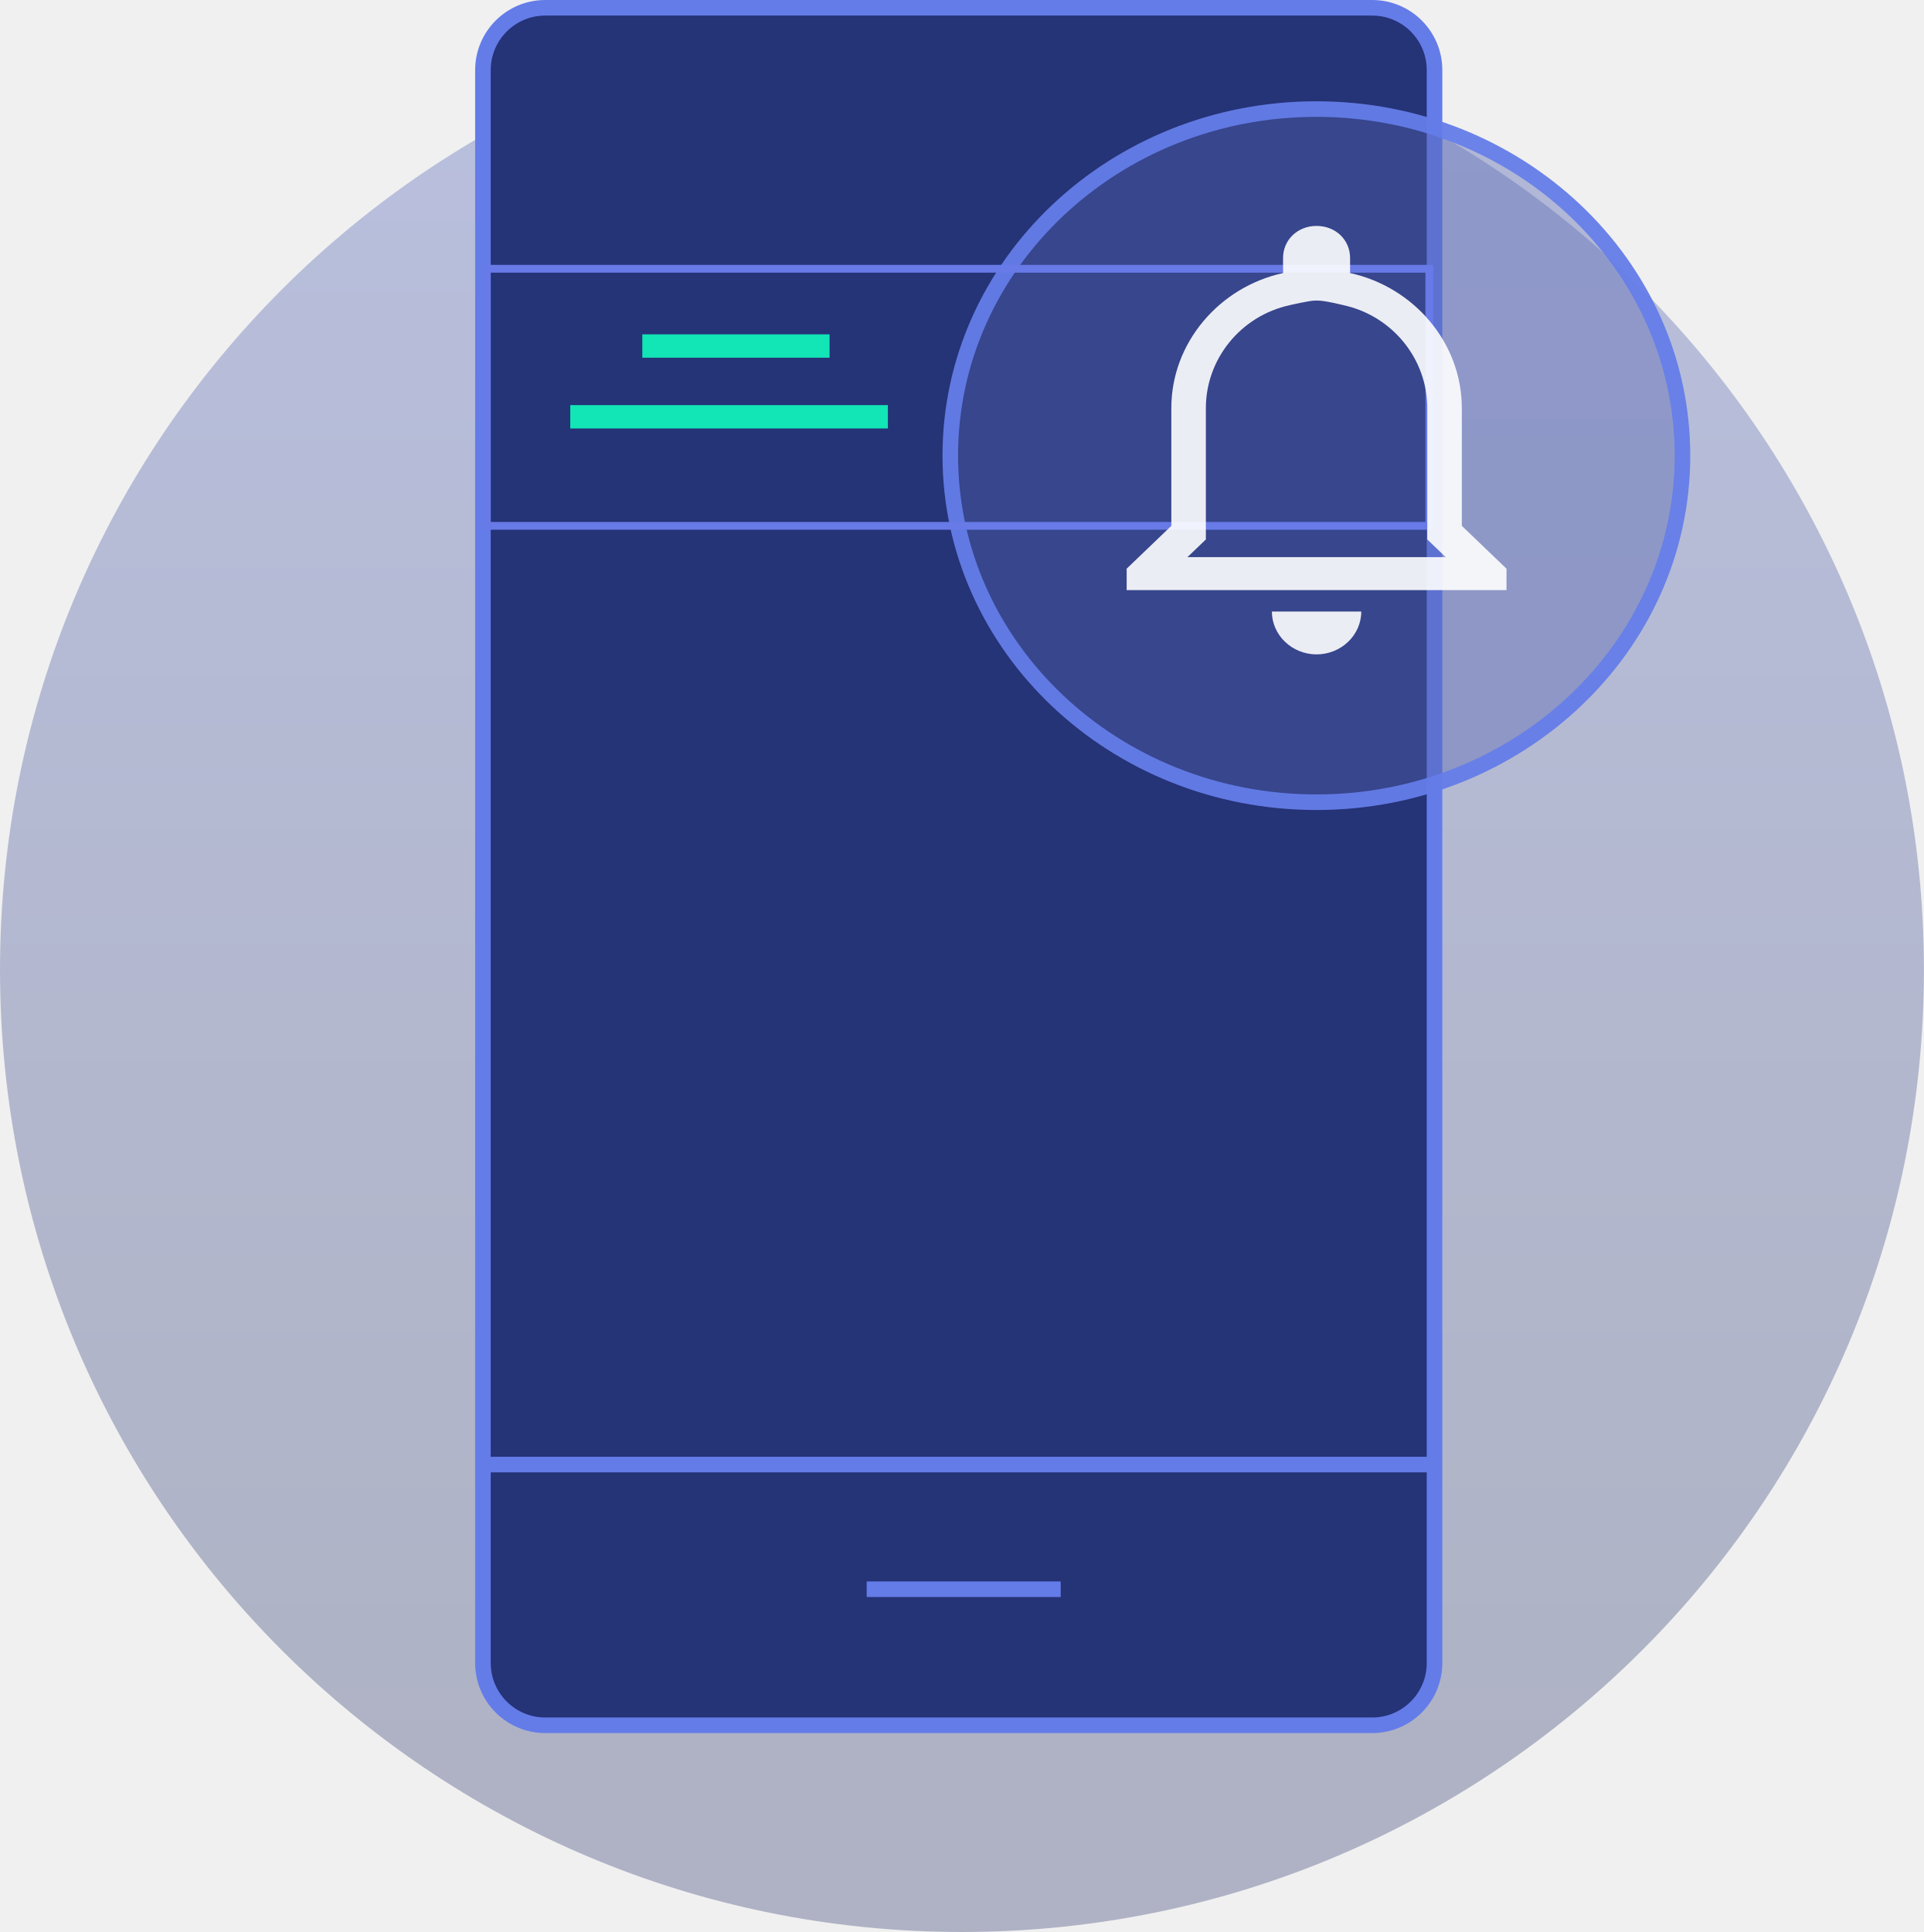
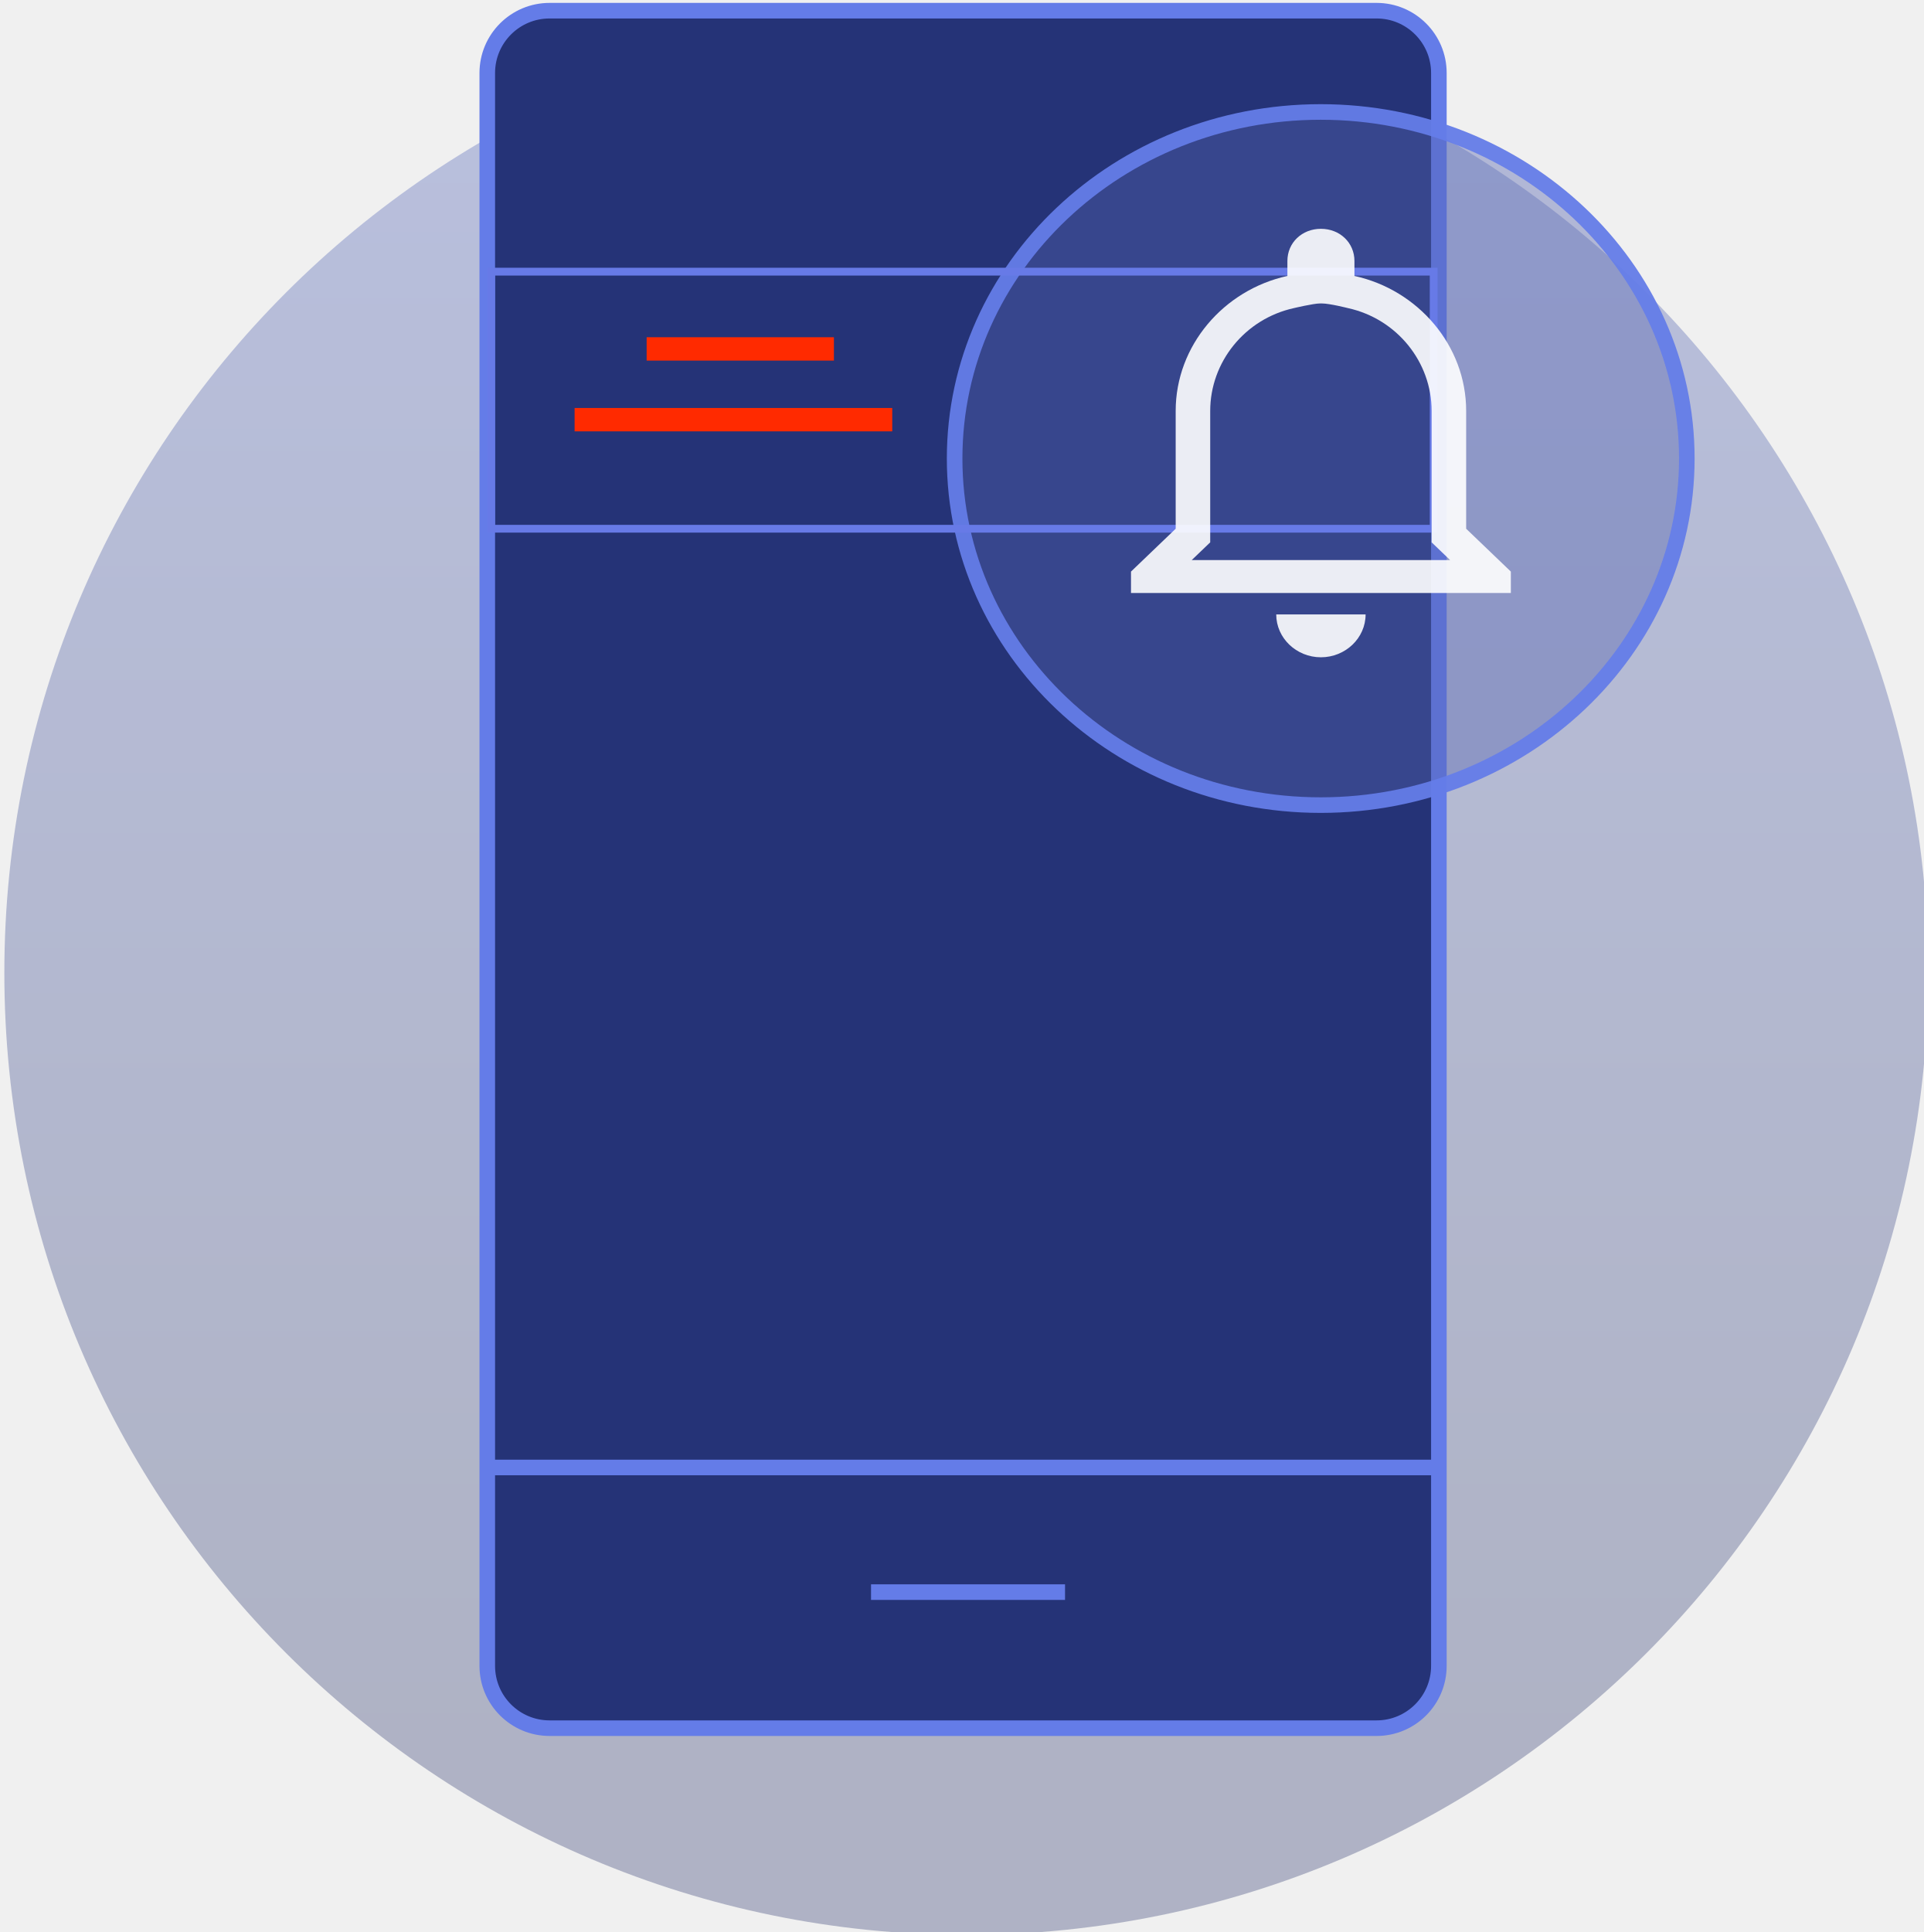
- <svg xmlns="http://www.w3.org/2000/svg" xmlns:xlink="http://www.w3.org/1999/xlink" width="247px" height="248px" viewBox="0 0 247 248" version="1.1">
-   <defs>
-     <linearGradient x1="50%" y1="0%" x2="50%" y2="89.467%" id="linearGradient-1">
-       <stop stop-color="#3950B5" offset="0%" />
-       <stop stop-color="#162360" offset="100%" />
+ <svg xmlns="http://www.w3.org/2000/svg" xmlns:xlink="http://www.w3.org/1999/xlink" width="247px" height="248px" viewBox="0 0 247 248" version="1.1" id="svg36">
+   <defs id="defs15">
+     <linearGradient x1="123.5" y1="1.4210855e-014" x2="123.5" y2="220.984" id="linearGradient-1" gradientUnits="userSpaceOnUse">
+       <stop stop-color="#3950B5" offset="0%" id="stop6" />
+       <stop stop-color="#162360" offset="100%" id="stop8" />
    </linearGradient>
    <rect id="path-2" x="0" y="0" width="122" height="34" />
    <mask id="mask-3" maskContentUnits="userSpaceOnUse" maskUnits="objectBoundingBox" x="0" y="0" width="122" height="34" fill="white">
-       <use xlink:href="#path-2" />
+       <use xlink:href="#path-2" id="use12" />
    </mask>
  </defs>
  <g id="Onboarding" stroke="none" stroke-width="1" fill="none" fill-rule="evenodd">
    <g id="0.4---Allow-Push-Notifications" transform="translate(-64, -209)">
-       <g id="Group-7" transform="translate(64, 210)">
-         <path d="M123.5,247 C191.707,247 247,191.707 247,123.5 C247,55.293 191.707,1.42108547e-14 123.5,1.42108547e-14 C55.293,1.42108547e-14 1.42108547e-14,55.293 1.42108547e-14,123.5 C1.42108547e-14,191.707 55.293,247 123.5,247 Z" id="Oval-2" fill="url(#linearGradient-1)" opacity="0.3" />
-         <g id="Phone" transform="translate(62, 0)" stroke="#647CE8" stroke-width="2">
-           <rect id="Combined-Shape" fill="#253377" x="0" y="0" width="122.169" height="220.465" rx="8" />
-           <path d="M0.636,187 L121.533,187" id="Line" stroke-linecap="square" />
-           <path d="M50.268,203 L73.174,203" id="Line" stroke-linecap="square" />
+       <g id="Group-7" transform="translate(64.5573,210.3715)">
+         <path d="M 123.5,247 C 191.707,247 247,191.707 247,123.5 247,55.293 191.707,0 123.5,0 55.293,0 0,55.293 0,123.5 0,191.707 55.293,247 123.5,247 Z" id="Oval-2" style="opacity:0.3;fill:url(#linearGradient-1)" />
+         <g id="Phone" transform="translate(62)" style="stroke:#647ce8;stroke-width:2">
+           <rect id="Combined-Shape" x="0" y="0" width="122.169" height="220.465" rx="8" style="fill:#253377" />
+           <path d="M 0.636,187 H 121.533" id="Line" style="stroke-linecap:square" />
+           <path d="M 50.268,203 H 73.174" id="path20" style="stroke-linecap:square" />
        </g>
-         <ellipse id="Oval-2" stroke="#647CE8" stroke-width="2" fill-opacity="0.419" fill="#5462B1" opacity="0.946" cx="169" cy="57.488" rx="47" ry="44.488" />
-         <g id="Group-3" transform="translate(62, 33)">
-           <path d="M12.711,19.5 L50.491,19.5" id="Line" stroke="#12E5B6" stroke-width="3" stroke-linecap="square" />
-           <path d="M21.96,10.417 L43.003,10.417" id="Line" stroke="#12E5B6" stroke-width="3" stroke-linecap="square" />
-           <use id="Rectangle-3" stroke="#677AE7" mask="url(#mask-3)" stroke-width="2" xlink:href="#path-2" />
+         <ellipse id="ellipse23" cx="169" cy="57.488" rx="47" ry="44.488" style="opacity:0.946;fill:#5462b1;fill-opacity:0.419;stroke:#647ce8;stroke-width:2" />
+         <g id="Group-3" transform="translate(62,33)" style="fill:#ff2000;fill-opacity:0">
+           <path d="M 12.711,19.5 H 50.491" id="path25" style="stroke:#ff2a00;stroke-width:3;stroke-linecap:square;fill:#ff2a00;fill-opacity:1;stroke-opacity:1" />
+           <path d="M 21.96,10.417 H 43.003" id="path27" style="stroke:#ff2a00;stroke-width:3;stroke-linecap:square;fill:#ff2000;fill-opacity:0;stroke-opacity:1" />
+           <use id="Rectangle-3" mask="url(#mask-3)" xlink:href="#path-2" style="stroke:#677ae7;stroke-width:2;fill:#ff2000;fill-opacity:0" x="0" y="0" width="100%" height="100%" />
        </g>
-         <g id="android-notifications-none" opacity="0.9" transform="translate(144.6424, 28)" fill="#FFFFFF">
-           <path d="M24.522,9.582 C25.503,9.582 27.835,10.174 27.835,10.174 C34.151,11.555 38.596,17.107 38.596,23.375 L38.596,38.5 L38.596,40.247 L39.888,41.485 L40.967,42.519 L7.8,42.519 L8.879,41.485 L10.17,40.247 L10.17,38.5 L10.17,23.375 C10.17,17.107 14.616,11.555 20.932,10.174 C20.932,10.174 23.432,9.582 24.245,9.582 L24.522,9.582 Z M24.383,0 C21.945,0 20.08,1.787 20.08,4.125 L20.08,6.05 C11.904,7.838 5.737,14.988 5.737,23.375 L5.737,38.5 L-6.82121026e-13,44 L-6.82121026e-13,46.75 L48.767,46.75 L48.767,44 L43.03,38.5 L43.03,23.375 C43.03,14.988 36.862,7.838 28.686,6.05 L28.686,4.125 C28.686,1.787 26.822,0 24.383,0 L24.383,0 L24.383,0 Z M30.12,49.5 L18.646,49.5 C18.646,52.525 21.228,55 24.383,55 C27.539,55 30.12,52.525 30.12,49.5 L30.12,49.5 L30.12,49.5 Z" id="Shape" />
+         <g id="android-notifications-none" transform="translate(144.6424,28)" style="opacity:0.9;fill:#ffffff">
+           <path d="m 24.522,9.582 c 0.981,0 3.313,0.592 3.313,0.592 6.316,1.381 10.762,6.933 10.762,13.201 V 38.5 40.247 l 1.291,1.238 1.079,1.034 H 7.8 L 8.879,41.485 10.17,40.247 V 38.5 23.375 c 0,-6.268 4.446,-11.82 10.762,-13.201 0,0 2.5,-0.592 3.313,-0.592 z M 24.383,0 C 21.945,0 20.08,1.787 20.08,4.125 V 6.05 C 11.904,7.838 5.737,14.988 5.737,23.375 V 38.5 L 0,44 v 2.75 H 48.767 V 44 L 43.03,38.5 V 23.375 c 0,-8.387 -6.167,-15.537 -14.343,-17.325 V 4.125 C 28.686,1.787 26.822,0 24.383,0 v 0 z m 5.737,49.5 H 18.646 c 0,3.025 2.581,5.5 5.737,5.5 3.156,0 5.737,-2.475 5.737,-5.5 v 0 z" id="Shape" />
        </g>
      </g>
    </g>
  </g>
</svg>
